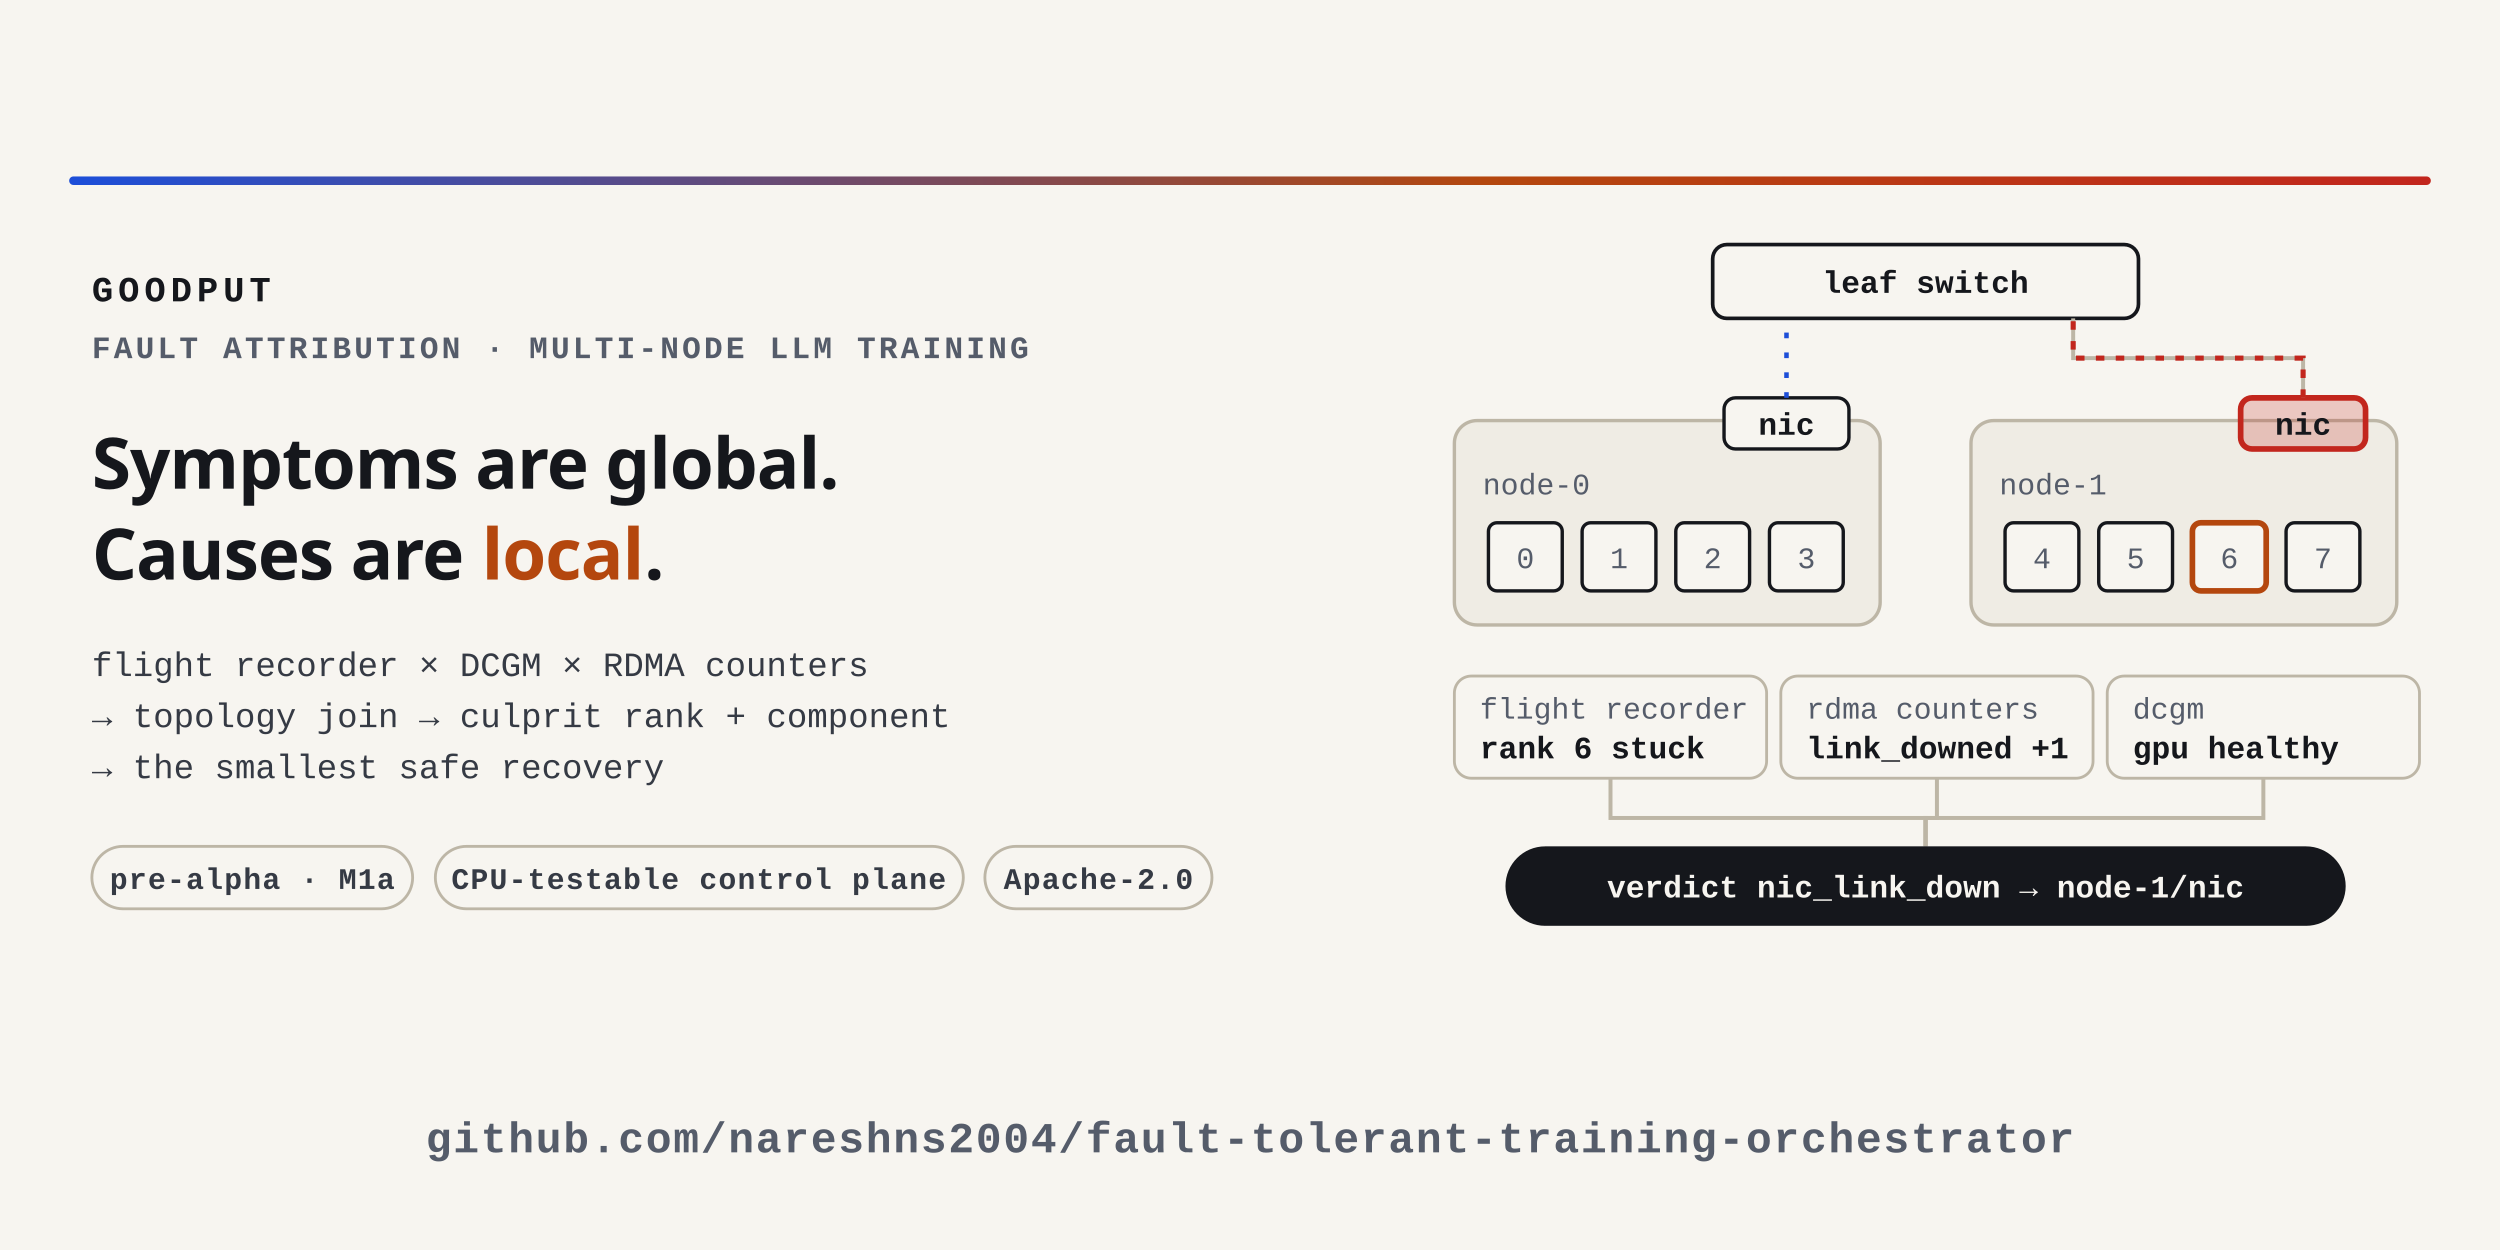
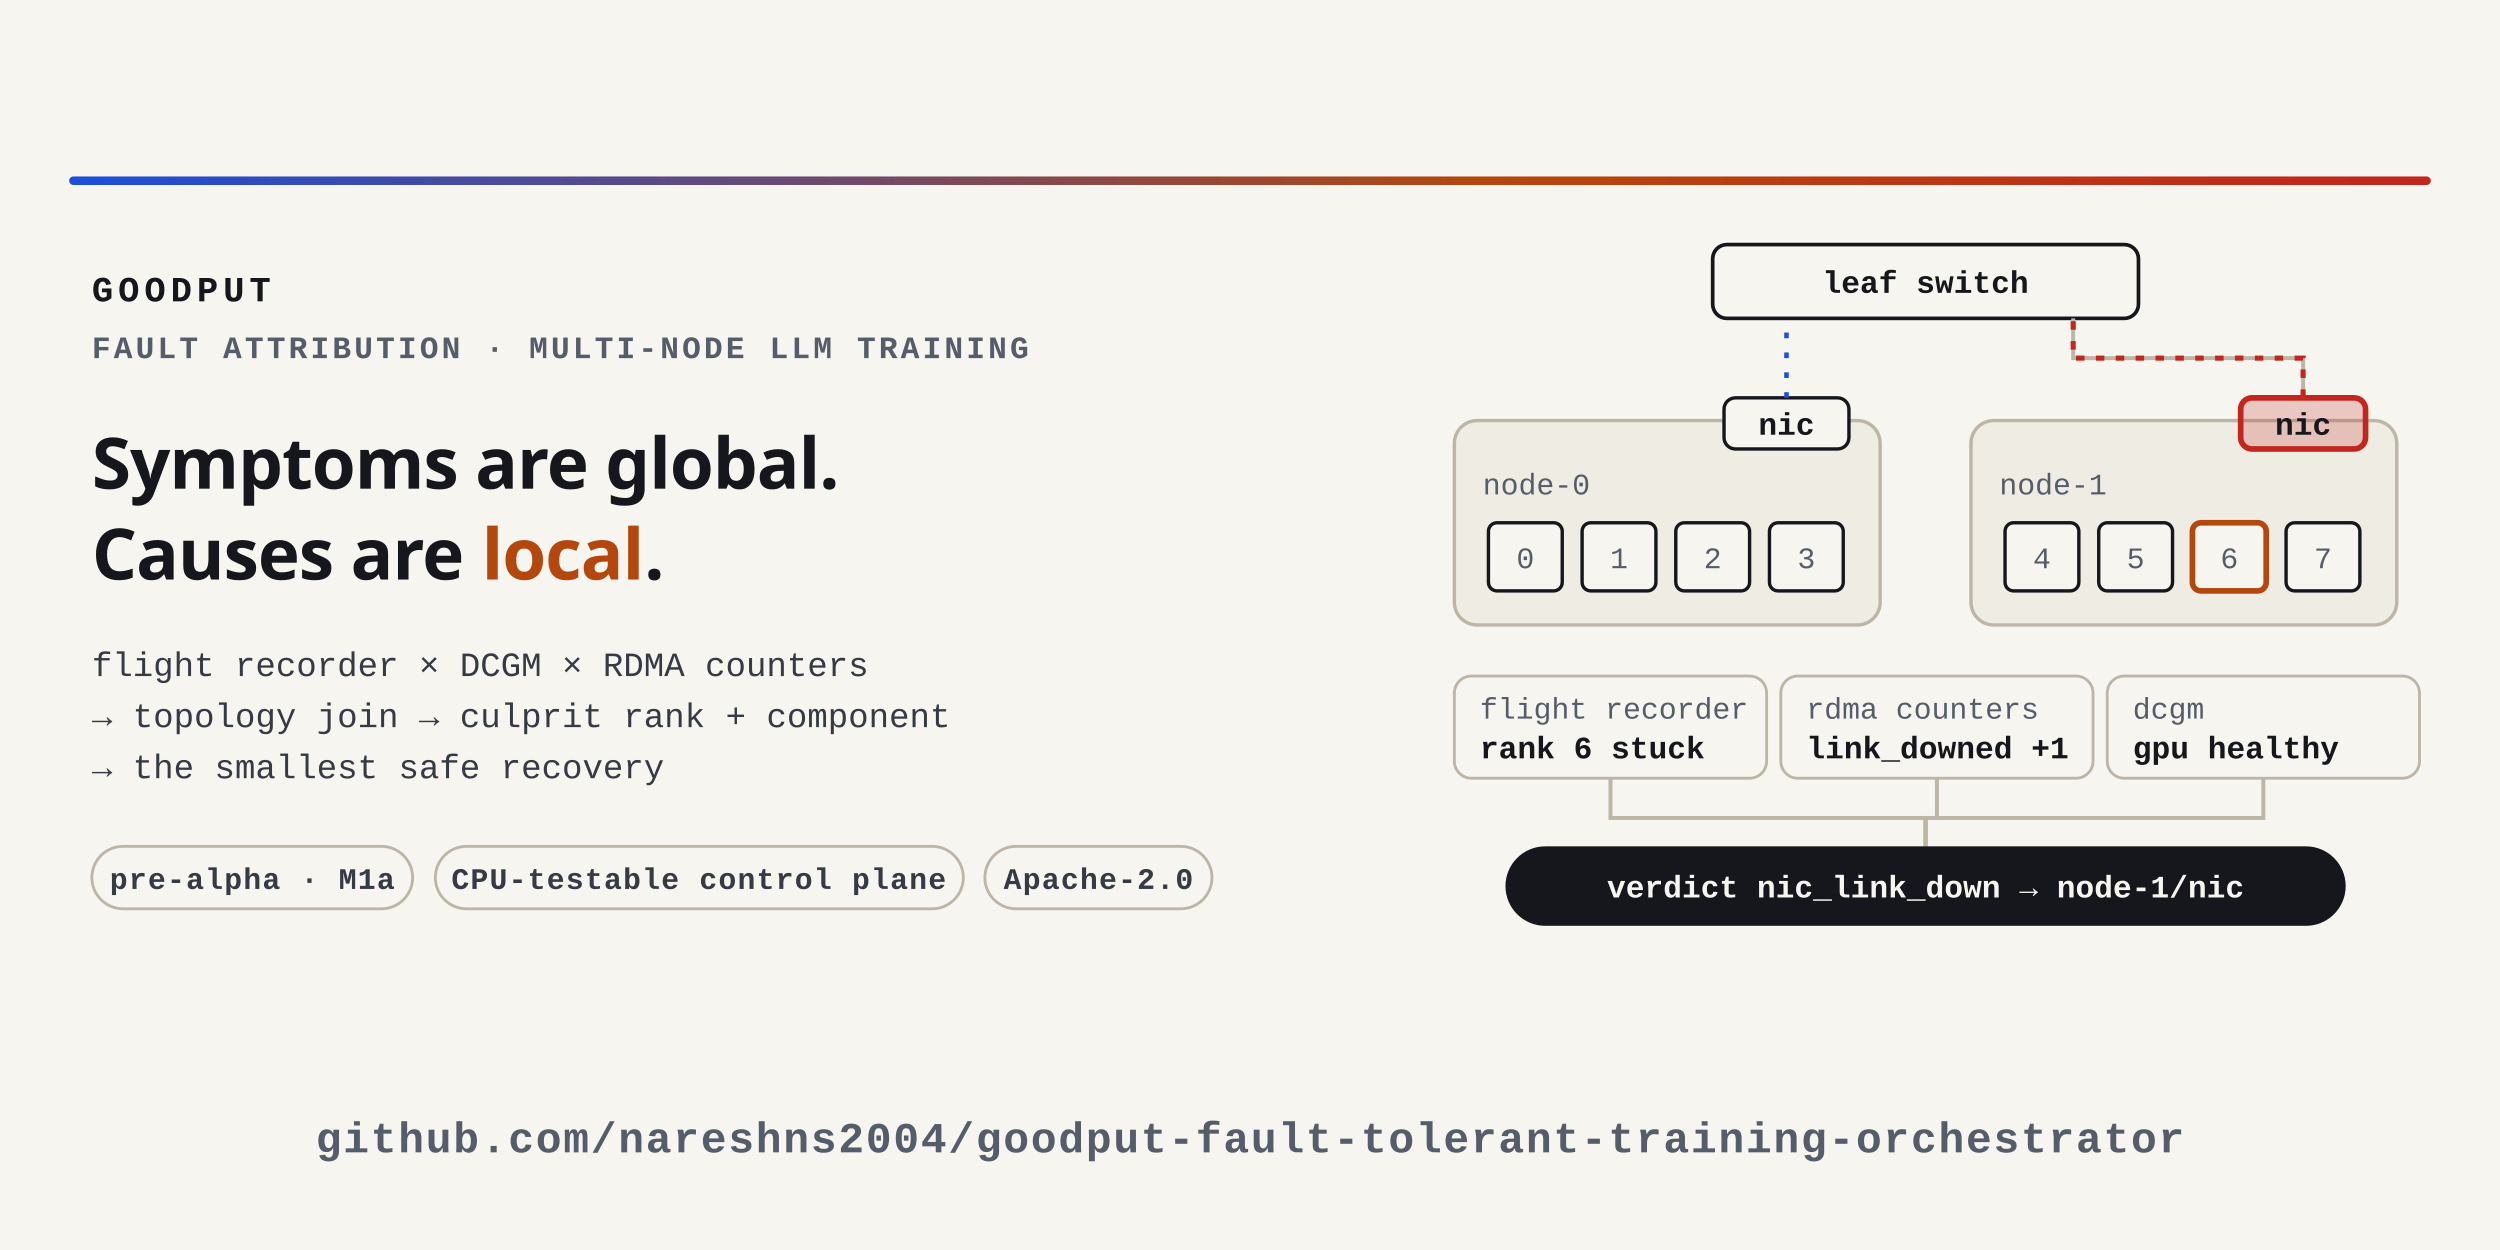
<svg xmlns="http://www.w3.org/2000/svg" width="1280" height="640" viewBox="0 0 1280 640">
  <rect width="1280" height="640" fill="#F7F5F0" />
  <svg x="0" y="70" width="1280" height="436" viewBox="0 0 880 300">
    <style>* { animation: none !important; }</style>
    <defs>
      <linearGradient id="acc" x1="0" x2="1">
        <stop offset="0" stop-color="#1D4ED8" />
        <stop offset=".6" stop-color="#B4470E" />
        <stop offset="1" stop-color="#C2261D" />
      </linearGradient>
    </defs>
    <style>
    .kick { font: 700 12.5px ui-monospace, SFMono-Regular, 'SF Mono', Menlo, Consolas, 'Liberation Mono', monospace; letter-spacing: .14em; fill: #15171C; }
    .kick2 { font: 600 11px ui-monospace, SFMono-Regular, 'SF Mono', Menlo, Consolas, 'Liberation Mono', monospace; letter-spacing: .1em; fill: #555C6A; }
    .h { font: 650 25px -apple-system, BlinkMacSystemFont, 'Segoe UI', 'Noto Sans', Helvetica, Arial, sans-serif; fill: #15171C; letter-spacing: -.014em; }
    .sub { font: 500 12px ui-monospace, SFMono-Regular, 'SF Mono', Menlo, Consolas, 'Liberation Mono', monospace; fill: #353A44; }
    .cap { font: 600 10.5px ui-monospace, SFMono-Regular, 'SF Mono', Menlo, Consolas, 'Liberation Mono', monospace; fill: #555C6A; letter-spacing: .06em; }
    .lbl { font: 600 11px ui-monospace, SFMono-Regular, 'SF Mono', Menlo, Consolas, 'Liberation Mono', monospace; fill: #15171C; }
    .lbl2 { font: 500 10.5px ui-monospace, SFMono-Regular, 'SF Mono', Menlo, Consolas, 'Liberation Mono', monospace; fill: #555C6A; }
    .title { font: 650 13px -apple-system, BlinkMacSystemFont, 'Segoe UI', 'Noto Sans', Helvetica, Arial, sans-serif; fill: #15171C; }
    .box { fill: #EFECE4; stroke: #BDB6A6; stroke-width: 1.2; }
    .card { fill: #F7F5F0; stroke: #15171C; stroke-width: 1.3; }
    .wire { fill: none; stroke: #BDB6A6; stroke-width: 1.4; }
    .ink { fill: none; stroke: #15171C; stroke-width: 1.4; }
    .sig { fill: none; stroke: #1D4ED8; stroke-width: 1.6; }
    .cu { fill: none; stroke: #B4470E; stroke-width: 1.8; }
    .dash { stroke-dasharray: 4 4; }
    .fs { fill: #1D4ED8; } .fc { fill: #B4470E; } .ff { fill: #C2261D; }
    .fg { fill: #555C6A; } .fi { fill: #15171C; } .fp { fill: #F7F5F0; }
    .chip { fill: #F7F5F0; stroke: #BDB6A6; stroke-width: 1; }
    .chipt { font: 600 10.5px ui-monospace, SFMono-Regular, 'SF Mono', Menlo, Consolas, 'Liberation Mono', monospace; fill: #353A44; letter-spacing: .04em; }
    
    .gpu { fill: #F7F5F0; stroke: #15171C; stroke-width: 1.2; }
    .stuck { stroke: #B4470E; stroke-width: 2; }
    .nic { fill: #F7F5F0; stroke: #15171C; stroke-width: 1.2; }
    .bad { fill: #C2261D; stroke: #C2261D; stroke-width: 2; fill-opacity: .22;
            animation: bad 9s ease-in-out infinite; }
    @keyframes bad { 0%, 30% { fill-opacity: 0; stroke-opacity: .2; }
                     36%, 100% { fill-opacity: .22; stroke-opacity: 1; } }
    .badl { stroke: #C2261D; stroke-width: 1.8; fill: none; stroke-dasharray: 3 4;
             animation: badl 9s linear infinite; }
    @keyframes badl { 0%, 30% { opacity: 0; } 36%, 100% { opacity: 1; } }
    .ev1 { animation: ev1 9s step-end infinite; }
    .ev2 { animation: ev2 9s step-end infinite; }
    .ev3 { animation: ev3 9s step-end infinite; }
    .vd { animation: vd 9s step-end infinite; }
    @keyframes ev1 { 0% { opacity: .25; } 42% { opacity: 1; } }
    @keyframes ev2 { 0% { opacity: .25; } 52% { opacity: 1; } }
    @keyframes ev3 { 0% { opacity: .25; } 62% { opacity: 1; } }
    @keyframes vd { 0% { opacity: 0; } 72% { opacity: 1; } }
    .flow { stroke-dasharray: 2 5; animation: flow 1.2s linear infinite; }
    @keyframes flow { to { stroke-dashoffset: -14; } }
    
    @media (prefers-reduced-motion: reduce) { * { animation: none !important; } }
</style>
    <rect width="880" height="300" rx="12" fill="#F7F5F0" />
    <rect x="24" y="14" width="832" height="3" rx="1.5" fill="url(#acc)" />
    <text x="32" y="58" class="kick">GOODPUT</text>
    <text x="32" y="78" class="kick2">FAULT ATTRIBUTION · MULTI-NODE LLM TRAINING</text>
    <text x="32" y="124" class="h">Symptoms are global.</text>
    <text x="32" y="156" class="h">Causes are <tspan class="fc">local</tspan>.</text>
    <text x="32" y="190" class="sub">flight recorder × DCGM × RDMA counters</text>
    <text x="32" y="208" class="sub">→ topology join → culprit rank + component</text>
    <text x="32" y="226" class="sub">→ the smallest safe recovery</text>
    <rect x="32" y="250" width="113" height="22" rx="11" class="chip" />
    <text x="88.5" y="265" class="chipt" text-anchor="middle">pre-alpha · M1a</text>
    <rect x="153.0" y="250" width="186" height="22" rx="11" class="chip" />
    <text x="245.8" y="265" class="chipt" text-anchor="middle">CPU-testable control plane</text>
    <rect x="346.6" y="250" width="80" height="22" rx="11" class="chip" />
    <text x="386.6" y="265" class="chipt" text-anchor="middle">Apache-2.0</text>
    <rect x="603" y="38" width="150" height="26" rx="5" class="card" />
    <text x="678" y="55" class="lbl" text-anchor="middle">leaf switch</text>
    <rect x="512" y="100" width="150" height="72" rx="8" class="box" />
    <text x="522" y="126" class="lbl2">node-0</text>
    <rect x="524" y="136" width="26" height="24" rx="3" class="gpu" />
    <text x="537" y="152" class="lbl2" text-anchor="middle">0</text>
    <rect x="557" y="136" width="26" height="24" rx="3" class="gpu" />
    <text x="570" y="152" class="lbl2" text-anchor="middle">1</text>
    <rect x="590" y="136" width="26" height="24" rx="3" class="gpu" />
    <text x="603" y="152" class="lbl2" text-anchor="middle">2</text>
    <rect x="623" y="136" width="26" height="24" rx="3" class="gpu" />
    <text x="636" y="152" class="lbl2" text-anchor="middle">3</text>
    <rect x="607" y="92" width="44" height="18" rx="4" class="nic" />
    <text x="629" y="105" class="lbl" text-anchor="middle">nic</text>
    <path d="M629 92 L629 64" class="sig flow" />
    <rect x="694" y="100" width="150" height="72" rx="8" class="box" />
    <text x="704" y="126" class="lbl2">node-1</text>
    <rect x="706" y="136" width="26" height="24" rx="3" class="gpu" />
    <text x="719" y="152" class="lbl2" text-anchor="middle">4</text>
    <rect x="739" y="136" width="26" height="24" rx="3" class="gpu" />
    <text x="752" y="152" class="lbl2" text-anchor="middle">5</text>
    <rect x="772" y="136" width="26" height="24" rx="3" class="gpu stuck" />
    <text x="785" y="152" class="lbl2" text-anchor="middle">6</text>
    <rect x="805" y="136" width="26" height="24" rx="3" class="gpu" />
    <text x="818" y="152" class="lbl2" text-anchor="middle">7</text>
    <rect x="789" y="92" width="44" height="18" rx="4" class="nic bad" />
    <text x="811" y="105" class="lbl" text-anchor="middle">nic</text>
    <path d="M811 92 L811 78 L730 78 L730 64" class="wire" />
    <path d="M811 92 L811 78 L730 78 L730 64" class="badl" />
    <path d="M567 226 L567 240 L678 240 L678 250" class="wire ev1" />
    <g class="ev1">
      <rect x="512" y="190" width="110" height="36" rx="6" class="chip" />
      <text x="521" y="205" class="lbl2">flight recorder</text>
      <text x="521" y="219" class="lbl">rank 6 stuck</text>
    </g>
    <path d="M682 226 L682 240 L678 240 L678 250" class="wire ev2" />
    <g class="ev2">
      <rect x="627" y="190" width="110" height="36" rx="6" class="chip" />
      <text x="636" y="205" class="lbl2">rdma counters</text>
      <text x="636" y="219" class="lbl">link_downed +1</text>
    </g>
    <path d="M797 226 L797 240 L678 240 L678 250" class="wire ev3" />
    <g class="ev3">
      <rect x="742" y="190" width="110" height="36" rx="6" class="chip" />
      <text x="751" y="205" class="lbl2">dcgm</text>
      <text x="751" y="219" class="lbl">gpu healthy</text>
    </g>
    <g class="vd">
      <rect x="530" y="250" width="296" height="28" rx="14" fill="#15171C" />
      <text x="678" y="268" text-anchor="middle" class="lbl" style="fill:#F7F5F0">verdict  nic_link_down → node-1/nic</text>
    </g>
  </svg>
-   <text x="640" y="590" text-anchor="middle" style="font: 600 22px ui-monospace, SFMono-Regular, 'SF Mono', Menlo, Consolas, 'Liberation Mono', monospace; fill: #555C6A; letter-spacing: .04em">github.com/nareshns2004/fault-tolerant-training-orchestrator</text>
+   <text x="640" y="590" text-anchor="middle" style="font: 600 22px ui-monospace, SFMono-Regular, 'SF Mono', Menlo, Consolas, 'Liberation Mono', monospace; fill: #555C6A; letter-spacing: .04em">github.com/nareshns2004/goodput-fault-tolerant-training-orchestrator</text>
</svg>
